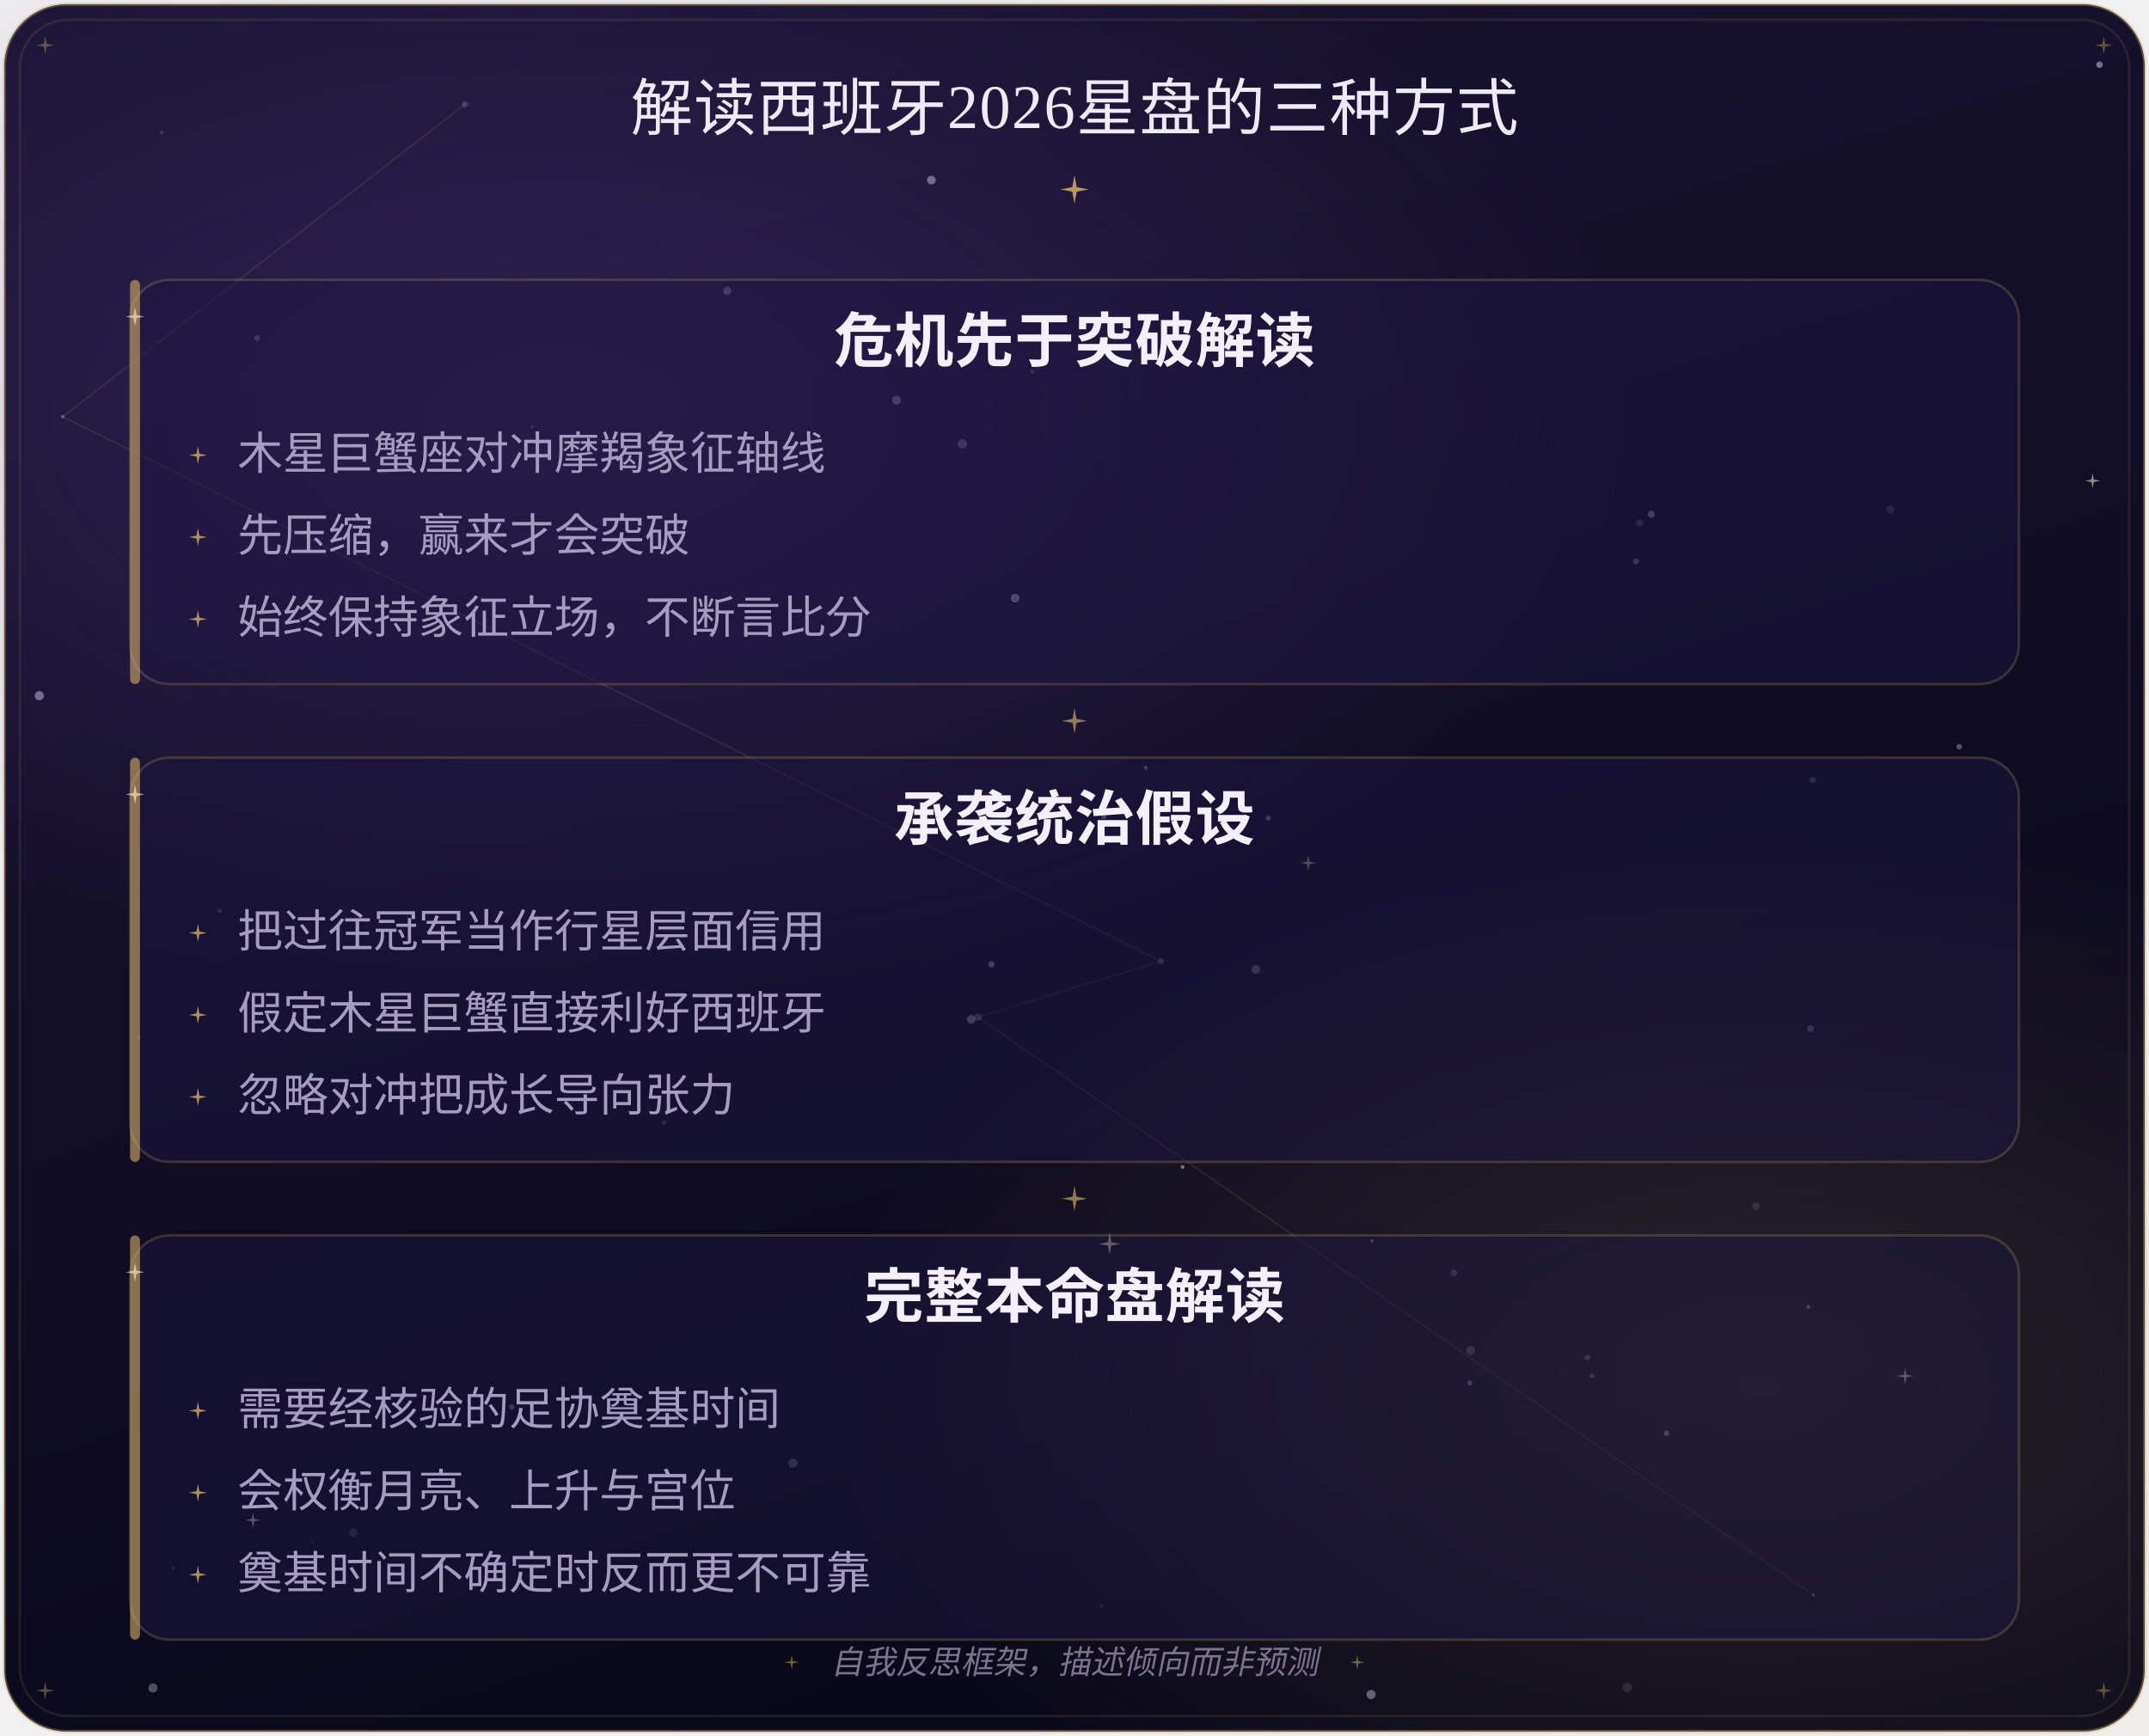
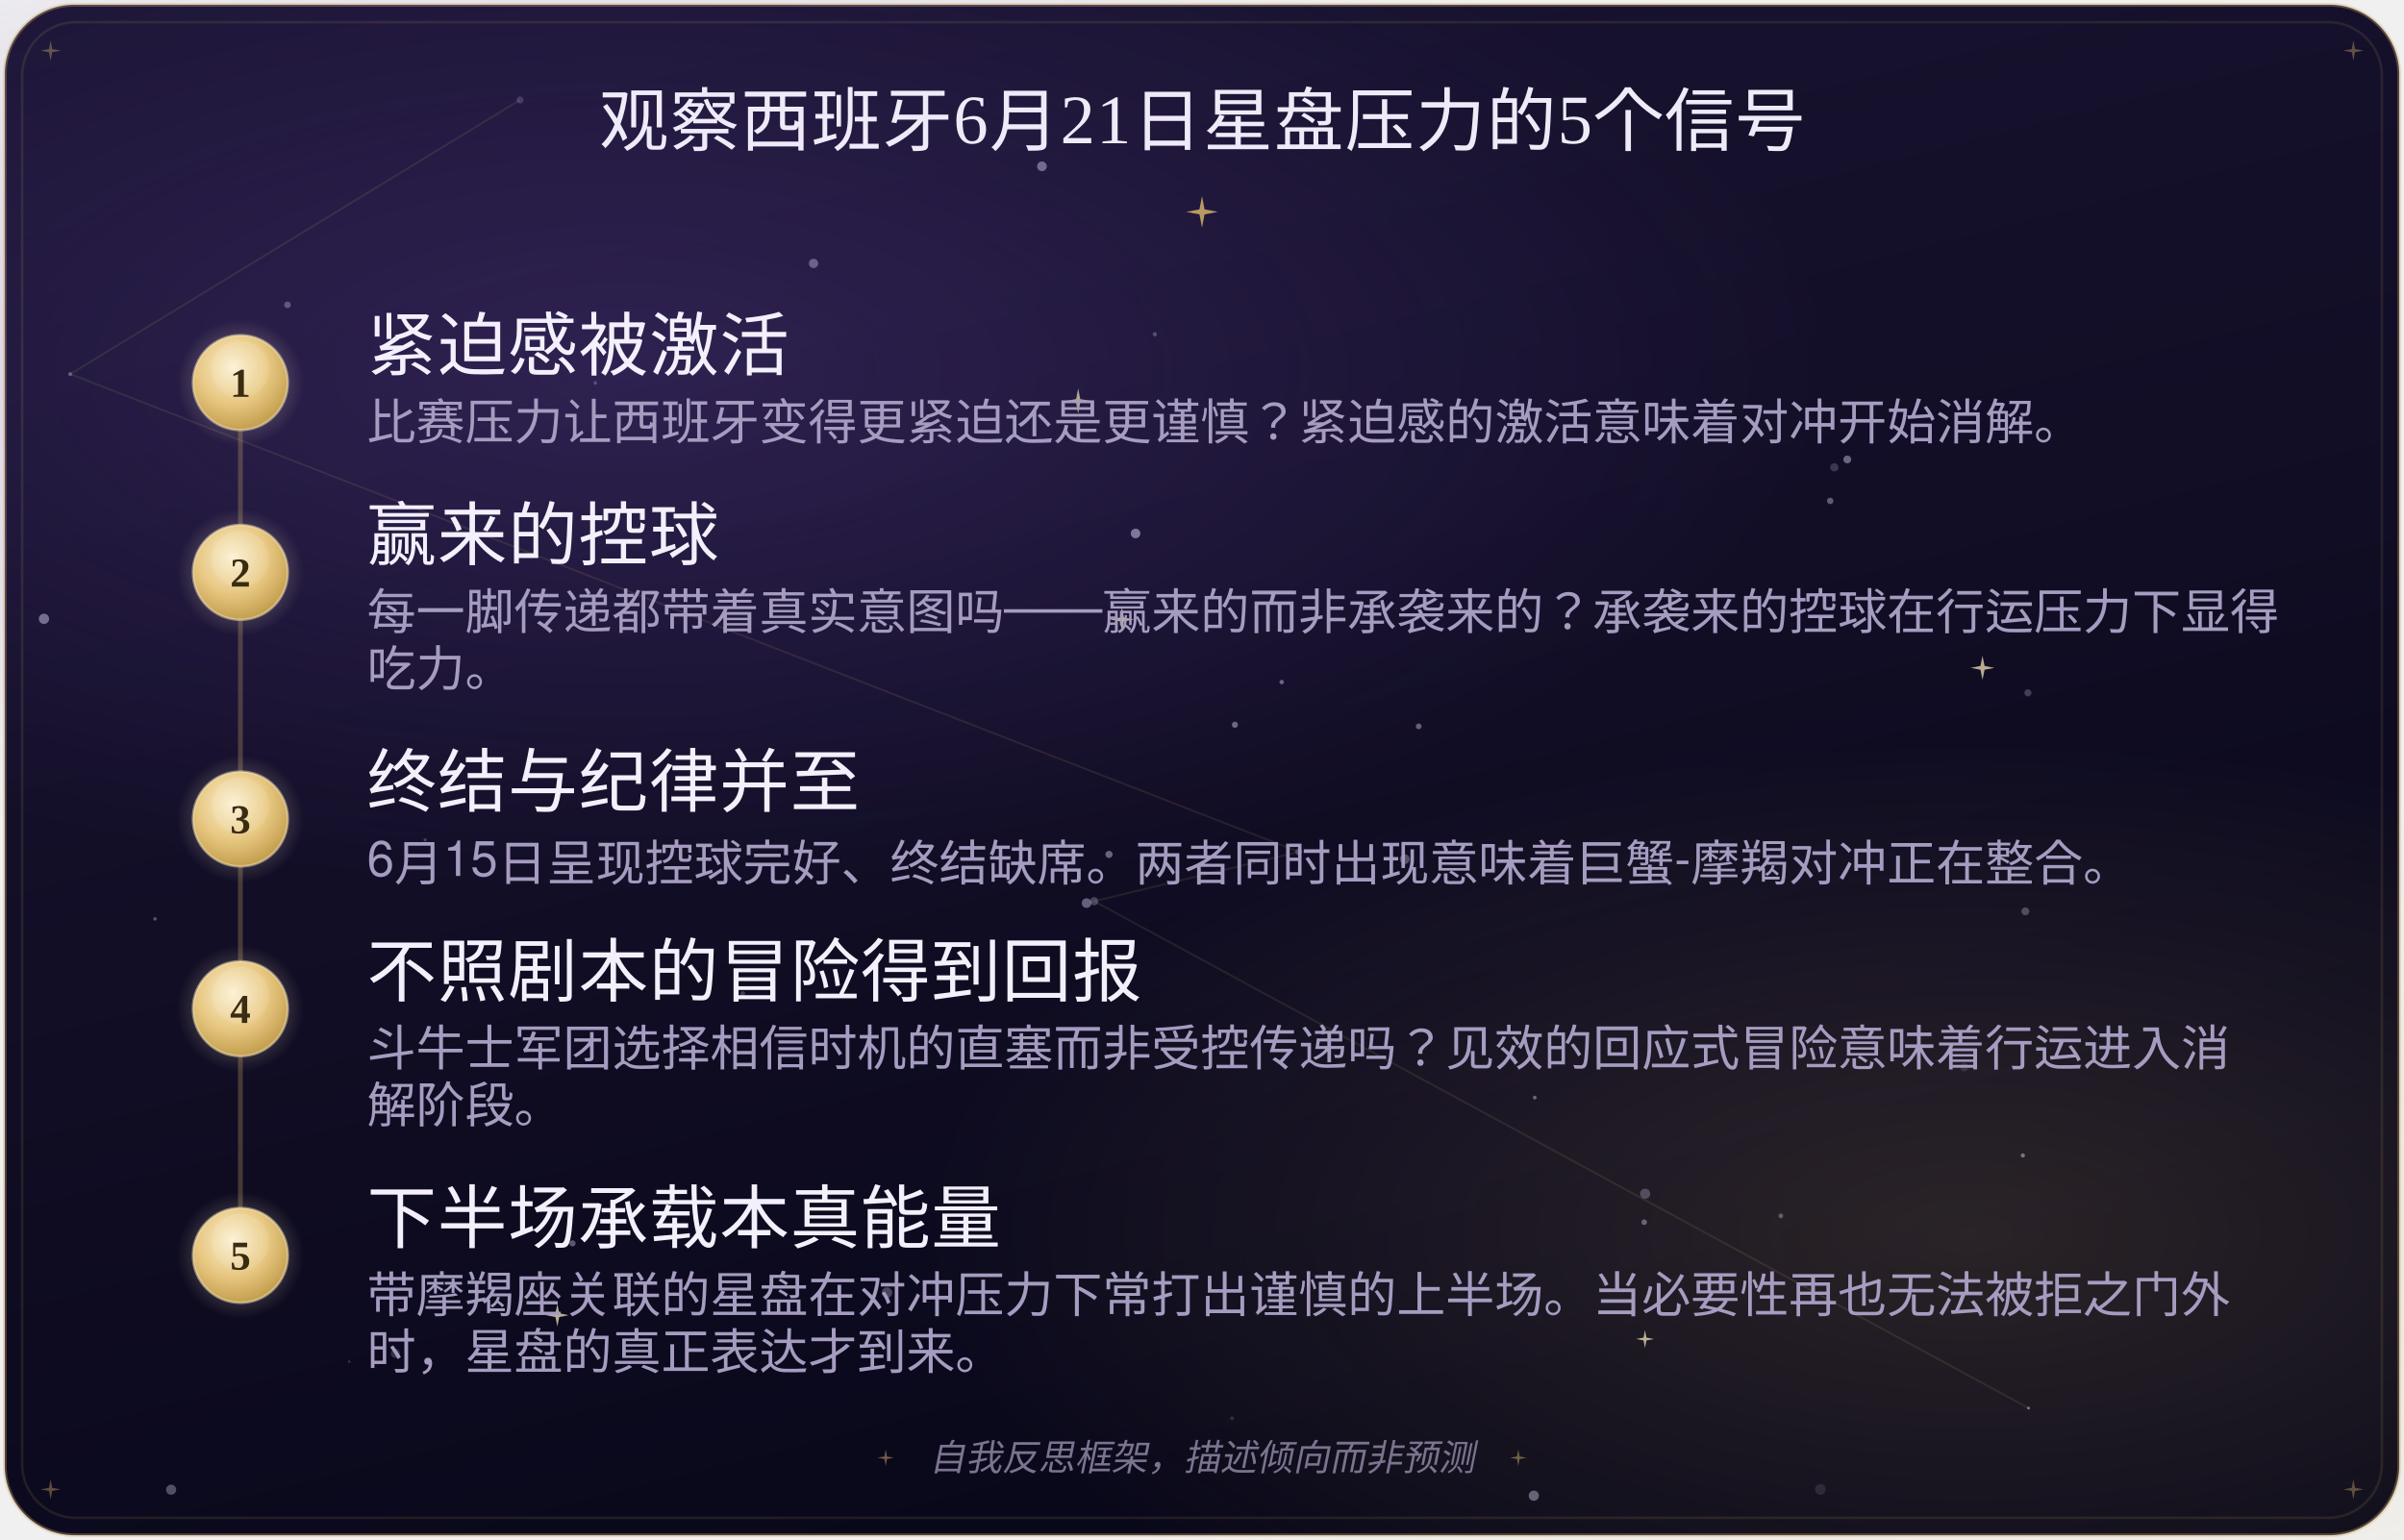
- <svg xmlns="http://www.w3.org/2000/svg" viewBox="0 0 760 614" role="img" aria-label="解读西班牙2026星盘的三种方式">
+ <svg xmlns="http://www.w3.org/2000/svg" viewBox="0 0 760 487" role="img" aria-label="观察西班牙6月21日星盘压力的5个信号">
  <defs>
    <linearGradient id="spainworldcup2026astrology0zh-panel" x1="0" y1="0" x2="0.4" y2="1">
      <stop offset="0" stop-color="#1a1433" />
      <stop offset="0.55" stop-color="#120e26" />
      <stop offset="1" stop-color="#09081a" />
    </linearGradient>
    <radialGradient id="spainworldcup2026astrology0zh-foil" cx="0.42" cy="0.34" r="0.75">
      <stop offset="0" stop-color="#fbf0d2" />
      <stop offset="0.5" stop-color="#e8c882" />
      <stop offset="1" stop-color="#b8923f" />
    </radialGradient>
    <radialGradient id="spainworldcup2026astrology0zh-glow" cx="0.5" cy="0.5" r="0.5">
      <stop offset="0" stop-color="#f6e6bf" />
      <stop offset="1" stop-color="#f6e6bf" stop-opacity="0" />
    </radialGradient>
    <radialGradient id="spainworldcup2026astrology0zh-neb1" cx="0.5" cy="0.5" r="0.5">
      <stop offset="0" stop-color="#6f4bb0" stop-opacity="0.28" />
      <stop offset="1" stop-color="#6f4bb0" stop-opacity="0" />
    </radialGradient>
    <radialGradient id="spainworldcup2026astrology0zh-neb2" cx="0.5" cy="0.5" r="0.5">
      <stop offset="0" stop-color="#d4af6a" stop-opacity="0.16" />
      <stop offset="1" stop-color="#d4af6a" stop-opacity="0" />
    </radialGradient>
    <linearGradient id="spainworldcup2026astrology0zh-rule" x1="0" y1="0" x2="1" y2="0">
      <stop offset="0" stop-color="#d4af6a" stop-opacity="0" />
      <stop offset="0.5" stop-color="#d4af6a" stop-opacity="0.6" />
      <stop offset="1" stop-color="#d4af6a" stop-opacity="0" />
    </linearGradient>
  </defs>
-   <rect x="1.5" y="1.5" width="757" height="611" rx="22" fill="url(#spainworldcup2026astrology0zh-panel)" />
-   <ellipse cx="198" cy="147" rx="380" ry="209" fill="url(#spainworldcup2026astrology0zh-neb1)" />
-   <ellipse cx="623" cy="491" rx="334" ry="196" fill="url(#spainworldcup2026astrology0zh-neb2)" />
-   <circle cx="519.8" cy="489.2" r="0.88" fill="#cfc8ea" opacity="0.42" />
-   <circle cx="641.3" cy="564.2" r="0.45" fill="#cfc8ea" opacity="0.53" />
-   <circle cx="444.1" cy="342.9" r="1.55" fill="#cfc8ea" opacity="0.35" />
-   <circle cx="639.5" cy="462.3" r="0.66" fill="#cfc8ea" opacity="0.50" />
-   <circle cx="125.0" cy="542.1" r="1.45" fill="#cfc8ea" opacity="0.20" />
-   <circle cx="345.9" cy="359.8" r="1.30" fill="#cfc8ea" opacity="0.29" />
-   <circle cx="575.5" cy="596.9" r="1.69" fill="#cfc8ea" opacity="0.13" />
-   <circle cx="410.6" cy="340.0" r="1.09" fill="#cfc8ea" opacity="0.28" />
-   <circle cx="485.2" cy="439.0" r="0.59" fill="#cfc8ea" opacity="0.46" />
-   <circle cx="280.4" cy="517.6" r="1.68" fill="#cfc8ea" opacity="0.31" />
-   <circle cx="359.0" cy="211.6" r="1.52" fill="#cfc8ea" opacity="0.54" />
-   <circle cx="579.9" cy="185.0" r="1.30" fill="#cfc8ea" opacity="0.22" />
-   <circle cx="54.1" cy="597.1" r="1.60" fill="#cfc8ea" opacity="0.36" />
-   <circle cx="90.9" cy="119.5" r="1.04" fill="#cfc8ea" opacity="0.35" />
-   <circle cx="329.4" cy="63.7" r="1.53" fill="#cfc8ea" opacity="0.47" />
-   <circle cx="641.1" cy="275.9" r="1.12" fill="#cfc8ea" opacity="0.27" />
-   <circle cx="563.0" cy="486.7" r="0.75" fill="#cfc8ea" opacity="0.37" />
-   <circle cx="234.8" cy="397.1" r="0.76" fill="#cfc8ea" opacity="0.25" />
-   <circle cx="640.3" cy="363.9" r="1.25" fill="#cfc8ea" opacity="0.31" />
-   <circle cx="484.9" cy="599.4" r="1.62" fill="#cfc8ea" opacity="0.44" />
-   <circle cx="621.0" cy="426.7" r="1.33" fill="#cfc8ea" opacity="0.14" />
-   <circle cx="49.0" cy="367.1" r="0.54" fill="#cfc8ea" opacity="0.39" />
-   <circle cx="13.9" cy="246.1" r="1.63" fill="#cfc8ea" opacity="0.49" />
-   <circle cx="22.2" cy="147.4" r="0.64" fill="#cfc8ea" opacity="0.34" />
-   <circle cx="110.4" cy="545.4" r="0.40" fill="#cfc8ea" opacity="0.23" />
-   <circle cx="390.4" cy="288.8" r="0.97" fill="#cfc8ea" opacity="0.47" />
-   <circle cx="365.1" cy="131.5" r="0.68" fill="#cfc8ea" opacity="0.30" />
-   <circle cx="164.4" cy="36.9" r="1.12" fill="#cfc8ea" opacity="0.20" />
-   <circle cx="578.6" cy="198.6" r="1.02" fill="#cfc8ea" opacity="0.41" />
-   <circle cx="418.2" cy="412.8" r="0.67" fill="#cfc8ea" opacity="0.52" />
-   <circle cx="181.0" cy="497.7" r="0.98" fill="#cfc8ea" opacity="0.40" />
-   <circle cx="343.5" cy="360.6" r="1.53" fill="#cfc8ea" opacity="0.44" />
-   <circle cx="257.2" cy="102.9" r="1.47" fill="#cfc8ea" opacity="0.40" />
-   <circle cx="350.6" cy="341.1" r="1.14" fill="#cfc8ea" opacity="0.46" />
-   <circle cx="405.2" cy="271.6" r="0.71" fill="#cfc8ea" opacity="0.45" />
-   <circle cx="448.5" cy="289.4" r="0.91" fill="#cfc8ea" opacity="0.43" />
-   <circle cx="188.2" cy="151.0" r="0.59" fill="#cfc8ea" opacity="0.26" />
-   <circle cx="134.4" cy="335.2" r="0.51" fill="#cfc8ea" opacity="0.26" />
-   <circle cx="389.5" cy="568.2" r="0.61" fill="#cfc8ea" opacity="0.17" />
-   <circle cx="520.1" cy="477.7" r="1.60" fill="#cfc8ea" opacity="0.29" />
-   <circle cx="584.0" cy="181.9" r="1.23" fill="#cfc8ea" opacity="0.47" />
-   <circle cx="340.4" cy="157.0" r="1.68" fill="#cfc8ea" opacity="0.35" />
-   <circle cx="668.5" cy="180.2" r="1.42" fill="#cfc8ea" opacity="0.21" />
-   <circle cx="561.4" cy="480.2" r="1.00" fill="#cfc8ea" opacity="0.29" />
-   <circle cx="589.4" cy="507.0" r="0.96" fill="#cfc8ea" opacity="0.48" />
-   <circle cx="742.5" cy="22.9" r="1.15" fill="#cfc8ea" opacity="0.51" />
-   <circle cx="57.2" cy="46.9" r="0.65" fill="#cfc8ea" opacity="0.18" />
-   <circle cx="61.2" cy="554.7" r="0.44" fill="#cfc8ea" opacity="0.32" />
-   <circle cx="77.7" cy="322.1" r="0.75" fill="#cfc8ea" opacity="0.26" />
-   <circle cx="317.1" cy="141.6" r="1.55" fill="#cfc8ea" opacity="0.45" />
-   <circle cx="514.2" cy="450.3" r="1.20" fill="#cfc8ea" opacity="0.30" />
-   <circle cx="692.9" cy="264.1" r="1.01" fill="#cfc8ea" opacity="0.36" />
-   <path d="M 89.473 535.0 L 89.9 537.3 L 92.2 537.715 L 89.9 538.1 L 89.473 540.4 L 89.0 538.1 L 86.8 537.715 L 89.0 537.3 Z" fill="#f6e6bf" opacity="0.612" />
-   <path d="M 462.694 302.4 L 463.1 304.8 L 465.5 305.24 L 463.1 305.7 L 462.694 308.1 L 462.2 305.7 L 459.9 305.24 L 462.2 304.8 Z" fill="#f6e6bf" opacity="0.509" />
-   <path d="M 673.728 483.8 L 674.2 486.3 L 676.7 486.756 L 674.2 487.2 L 673.728 489.7 L 673.3 487.2 L 670.7 486.756 L 673.3 486.3 Z" fill="#f6e6bf" opacity="0.597" />
-   <path d="M 392.415 436.1 L 393.0 439.4 L 396.3 439.974 L 393.0 440.6 L 392.415 443.8 L 391.8 440.6 L 388.5 439.974 L 391.8 439.4 Z" fill="#f6e6bf" opacity="0.649" />
-   <path d="M 740.073 167.4 L 740.5 169.6 L 742.8 170.052 L 740.5 170.5 L 740.073 172.7 L 739.6 170.5 L 737.4 170.052 L 739.6 169.6 Z" fill="#f6e6bf" opacity="0.569" />
-   <path d="M 641.3 564.2 L 345.9 359.8 L 410.6 340.0 L 22.2 147.4 L 164.4 36.9" fill="none" stroke="#d4af6a" stroke-width="0.6" opacity="0.12" />
-   <rect x="1.5" y="1.5" width="757" height="611" rx="22" fill="none" stroke="#d4af6a" stroke-opacity="0.34" stroke-width="1.2" />
-   <rect x="7" y="7" width="746" height="600" rx="17" fill="none" stroke="#d4af6a" stroke-opacity="0.12" stroke-width="0.8" />
+   <rect x="1.5" y="1.5" width="757" height="484" rx="22" fill="url(#spainworldcup2026astrology0zh-panel)" />
+   <ellipse cx="198" cy="117" rx="380" ry="166" fill="url(#spainworldcup2026astrology0zh-neb1)" />
+   <ellipse cx="623" cy="390" rx="334" ry="156" fill="url(#spainworldcup2026astrology0zh-neb2)" />
+   <circle cx="519.8" cy="386.5" r="0.88" fill="#cfc8ea" opacity="0.42" />
+   <circle cx="641.3" cy="445.3" r="0.45" fill="#cfc8ea" opacity="0.53" />
+   <circle cx="444.1" cy="271.7" r="1.55" fill="#cfc8ea" opacity="0.35" />
+   <circle cx="639.5" cy="365.4" r="0.66" fill="#cfc8ea" opacity="0.50" />
+   <circle cx="125.0" cy="428.0" r="1.45" fill="#cfc8ea" opacity="0.20" />
+   <circle cx="345.9" cy="285.0" r="1.30" fill="#cfc8ea" opacity="0.29" />
+   <circle cx="575.5" cy="471.0" r="1.69" fill="#cfc8ea" opacity="0.13" />
+   <circle cx="410.6" cy="269.4" r="1.09" fill="#cfc8ea" opacity="0.28" />
+   <circle cx="485.2" cy="347.1" r="0.59" fill="#cfc8ea" opacity="0.46" />
+   <circle cx="280.4" cy="408.8" r="1.68" fill="#cfc8ea" opacity="0.31" />
+   <circle cx="359.0" cy="168.7" r="1.52" fill="#cfc8ea" opacity="0.54" />
+   <circle cx="579.9" cy="147.8" r="1.30" fill="#cfc8ea" opacity="0.22" />
+   <circle cx="54.1" cy="471.1" r="1.60" fill="#cfc8ea" opacity="0.36" />
+   <circle cx="90.9" cy="96.4" r="1.04" fill="#cfc8ea" opacity="0.35" />
+   <circle cx="329.4" cy="52.6" r="1.53" fill="#cfc8ea" opacity="0.47" />
+   <circle cx="641.1" cy="219.1" r="1.12" fill="#cfc8ea" opacity="0.27" />
+   <circle cx="563.0" cy="384.5" r="0.75" fill="#cfc8ea" opacity="0.37" />
+   <circle cx="234.8" cy="314.2" r="0.76" fill="#cfc8ea" opacity="0.25" />
+   <circle cx="640.3" cy="288.2" r="1.25" fill="#cfc8ea" opacity="0.31" />
+   <circle cx="484.9" cy="473.0" r="1.62" fill="#cfc8ea" opacity="0.44" />
+   <circle cx="621.0" cy="337.5" r="1.33" fill="#cfc8ea" opacity="0.14" />
+   <circle cx="49.0" cy="290.6" r="0.54" fill="#cfc8ea" opacity="0.39" />
+   <circle cx="13.9" cy="195.7" r="1.63" fill="#cfc8ea" opacity="0.49" />
+   <circle cx="22.2" cy="118.3" r="0.64" fill="#cfc8ea" opacity="0.34" />
+   <circle cx="110.4" cy="430.6" r="0.40" fill="#cfc8ea" opacity="0.23" />
+   <circle cx="390.4" cy="229.2" r="0.97" fill="#cfc8ea" opacity="0.47" />
+   <circle cx="365.1" cy="105.7" r="0.68" fill="#cfc8ea" opacity="0.30" />
+   <circle cx="164.4" cy="31.6" r="1.12" fill="#cfc8ea" opacity="0.20" />
+   <circle cx="578.6" cy="158.4" r="1.02" fill="#cfc8ea" opacity="0.41" />
+   <circle cx="418.2" cy="326.5" r="0.67" fill="#cfc8ea" opacity="0.52" />
+   <circle cx="181.0" cy="393.2" r="0.98" fill="#cfc8ea" opacity="0.40" />
+   <circle cx="343.5" cy="285.6" r="1.53" fill="#cfc8ea" opacity="0.44" />
+   <circle cx="257.2" cy="83.3" r="1.47" fill="#cfc8ea" opacity="0.40" />
+   <circle cx="350.6" cy="270.2" r="1.14" fill="#cfc8ea" opacity="0.46" />
+   <circle cx="405.2" cy="215.7" r="0.71" fill="#cfc8ea" opacity="0.45" />
+   <circle cx="448.5" cy="229.7" r="0.91" fill="#cfc8ea" opacity="0.43" />
+   <circle cx="188.2" cy="121.1" r="0.59" fill="#cfc8ea" opacity="0.26" />
+   <circle cx="134.4" cy="265.6" r="0.51" fill="#cfc8ea" opacity="0.26" />
+   <circle cx="389.5" cy="448.5" r="0.61" fill="#cfc8ea" opacity="0.17" />
+   <circle cx="520.1" cy="377.5" r="1.60" fill="#cfc8ea" opacity="0.29" />
+   <circle cx="584.0" cy="145.3" r="1.23" fill="#cfc8ea" opacity="0.47" />
+   <path d="M 340.864 122.8 L 341.5 126.2 L 344.8 126.805 L 341.5 127.4 L 340.864 130.8 L 340.2 127.4 L 336.9 126.805 L 340.2 126.2 Z" fill="#f6e6bf" opacity="0.667" />
+   <path d="M 520.042 420.6 L 520.5 423.0 L 522.9 423.437 L 520.5 423.9 L 520.042 426.3 L 519.6 423.9 L 517.2 423.437 L 519.6 423.0 Z" fill="#f6e6bf" opacity="0.736" />
+   <path d="M 176.198 412.3 L 176.8 415.3 L 179.8 415.916 L 176.8 416.5 L 176.198 419.5 L 175.6 416.5 L 172.6 415.916 L 175.6 415.3 Z" fill="#f6e6bf" opacity="0.738" />
+   <path d="M 354.691 192.0 L 355.3 195.3 L 358.6 195.9 L 355.3 196.5 L 354.691 199.8 L 354.1 196.5 L 350.8 195.9 L 354.1 195.3 Z" fill="#f6e6bf" opacity="0.735" />
+   <path d="M 626.75 207.4 L 627.4 210.6 L 630.5 211.196 L 627.4 211.8 L 626.75 215.0 L 626.1 211.8 L 623.0 211.196 L 626.1 210.6 Z" fill="#f6e6bf" opacity="0.728" />
+   <path d="M 641.3 445.3 L 345.9 285.0 L 410.6 269.4 L 22.2 118.3 L 164.4 31.6" fill="none" stroke="#d4af6a" stroke-width="0.6" opacity="0.12" />
+   <rect x="1.5" y="1.5" width="757" height="484" rx="22" fill="none" stroke="#d4af6a" stroke-opacity="0.34" stroke-width="1.2" />
+   <rect x="7" y="7" width="746" height="473" rx="17" fill="none" stroke="#d4af6a" stroke-opacity="0.12" stroke-width="0.8" />
  <path d="M 16 12.8 L 16.5 15.5 L 19.2 16 L 16.5 16.5 L 16 19.2 L 15.5 16.5 L 12.8 16 L 15.5 15.5 Z" fill="#d4af6a" opacity="0.4" />
  <path d="M 744 12.8 L 744.5 15.5 L 747.2 16 L 744.5 16.5 L 744 19.2 L 743.5 16.5 L 740.8 16 L 743.5 15.5 Z" fill="#d4af6a" opacity="0.4" />
-   <path d="M 16 594.8 L 16.5 597.5 L 19.2 598 L 16.5 598.5 L 16 601.2 L 15.5 598.5 L 12.8 598 L 15.5 597.5 Z" fill="#d4af6a" opacity="0.4" />
-   <path d="M 744 594.8 L 744.5 597.5 L 747.2 598 L 744.5 598.5 L 744 601.2 L 743.5 598.5 L 740.8 598 L 743.5 597.5 Z" fill="#d4af6a" opacity="0.4" />
-   <text x="380" y="46" text-anchor="middle" font-family="Georgia, 'Times New Roman', serif" font-size="22" letter-spacing="0.4" fill="#efeaf8">解读西班牙2026星盘的三种方式</text>
+   <path d="M 16 467.8 L 16.5 470.5 L 19.2 471 L 16.5 471.5 L 16 474.2 L 15.5 471.5 L 12.8 471 L 15.5 470.5 Z" fill="#d4af6a" opacity="0.4" />
+   <path d="M 744 467.8 L 744.5 470.5 L 747.2 471 L 744.5 471.5 L 744 474.2 L 743.5 471.5 L 740.8 471 L 743.5 470.5 Z" fill="#d4af6a" opacity="0.4" />
+   <text x="380" y="46" text-anchor="middle" font-family="Georgia, 'Times New Roman', serif" font-size="22" letter-spacing="0.4" fill="#efeaf8">观察西班牙6月21日星盘压力的5个信号</text>
  <line x1="230" y1="67" x2="368" y2="67" stroke="url(#spainworldcup2026astrology0zh-rule)" stroke-width="1" />
  <line x1="392" y1="67" x2="530" y2="67" stroke="url(#spainworldcup2026astrology0zh-rule)" stroke-width="1" />
  <path d="M 380 62.0 L 380.8 66.2 L 385.0 67 L 380.8 67.8 L 380 72.0 L 379.2 67.8 L 375.0 67 L 379.2 66.2 Z" fill="#d4af6a" opacity="0.85" />
-   <rect x="46" y="99" width="668" height="143.0" rx="14" fill="#1d1740" fill-opacity="0.5" stroke="#d4af6a" stroke-opacity="0.22" stroke-width="0.9" />
-   <rect x="46" y="99" width="3.5" height="143.0" rx="1.8" fill="#d4af6a" fill-opacity="0.6" />
-   <path d="M 47.75 108.6 L 48.3 111.5 L 51.1 112 L 48.3 112.5 L 47.75 115.4 L 47.2 112.5 L 44.4 112 L 47.2 111.5 Z" fill="#f6e6bf" opacity="0.7" />
-   <text x="380" y="128.0" text-anchor="middle" font-family="Georgia, 'Times New Roman', serif" font-size="21" font-weight="700" letter-spacing="0.3" fill="#f3effb">危机先于突破解读</text>
-   <path d="M 70 157.8 L 70.5 160.5 L 73.2 161 L 70.5 161.5 L 70 164.2 L 69.5 161.5 L 66.8 161 L 69.5 160.5 Z" fill="#d4af6a" opacity="0.8" />
-   <text x="84" y="166.0" font-family="Helvetica, Arial, sans-serif" font-size="16" fill="#a59cc0">木星巨蟹座对冲摩羯象征轴线</text>
-   <path d="M 70 186.8 L 70.5 189.5 L 73.2 190 L 70.5 190.5 L 70 193.2 L 69.5 190.5 L 66.8 190 L 69.5 189.5 Z" fill="#d4af6a" opacity="0.8" />
-   <text x="84" y="195.0" font-family="Helvetica, Arial, sans-serif" font-size="16" fill="#a59cc0">先压缩，赢来才会突破</text>
-   <path d="M 70 215.8 L 70.5 218.5 L 73.2 219 L 70.5 219.5 L 70 222.2 L 69.5 219.5 L 66.8 219 L 69.5 218.5 Z" fill="#d4af6a" opacity="0.8" />
-   <text x="84" y="224.0" font-family="Helvetica, Arial, sans-serif" font-size="16" fill="#a59cc0">始终保持象征立场，不断言比分</text>
-   <path d="M 380 250.5 L 380.7 254.3 L 384.5 255 L 380.7 255.7 L 380 259.5 L 379.3 255.7 L 375.5 255 L 379.3 254.3 Z" fill="#d4af6a" opacity="0.65" />
-   <rect x="46" y="268" width="668" height="143.0" rx="14" fill="#1d1740" fill-opacity="0.5" stroke="#d4af6a" stroke-opacity="0.22" stroke-width="0.9" />
-   <rect x="46" y="268" width="3.5" height="143.0" rx="1.8" fill="#d4af6a" fill-opacity="0.6" />
-   <path d="M 47.75 277.6 L 48.3 280.5 L 51.1 281 L 48.3 281.5 L 47.75 284.4 L 47.2 281.5 L 44.4 281 L 47.2 280.5 Z" fill="#f6e6bf" opacity="0.7" />
-   <text x="380" y="297.0" text-anchor="middle" font-family="Georgia, 'Times New Roman', serif" font-size="21" font-weight="700" letter-spacing="0.3" fill="#f3effb">承袭统治假设</text>
-   <path d="M 70 326.8 L 70.5 329.5 L 73.2 330 L 70.5 330.5 L 70 333.2 L 69.5 330.5 L 66.8 330 L 69.5 329.5 Z" fill="#d4af6a" opacity="0.8" />
-   <text x="84" y="335.0" font-family="Helvetica, Arial, sans-serif" font-size="16" fill="#a59cc0">把过往冠军当作行星层面信用</text>
-   <path d="M 70 355.8 L 70.5 358.5 L 73.2 359 L 70.5 359.5 L 70 362.2 L 69.5 359.5 L 66.8 359 L 69.5 358.5 Z" fill="#d4af6a" opacity="0.8" />
-   <text x="84" y="364.0" font-family="Helvetica, Arial, sans-serif" font-size="16" fill="#a59cc0">假定木星巨蟹直接利好西班牙</text>
-   <path d="M 70 384.8 L 70.5 387.5 L 73.2 388 L 70.5 388.5 L 70 391.2 L 69.5 388.5 L 66.8 388 L 69.5 387.5 Z" fill="#d4af6a" opacity="0.8" />
-   <text x="84" y="393.0" font-family="Helvetica, Arial, sans-serif" font-size="16" fill="#a59cc0">忽略对冲把成长导向张力</text>
-   <path d="M 380 419.5 L 380.7 423.3 L 384.5 424 L 380.7 424.7 L 380 428.5 L 379.3 424.7 L 375.5 424 L 379.3 423.3 Z" fill="#d4af6a" opacity="0.65" />
-   <rect x="46" y="437" width="668" height="143.0" rx="14" fill="#1d1740" fill-opacity="0.5" stroke="#d4af6a" stroke-opacity="0.22" stroke-width="0.9" />
-   <rect x="46" y="437" width="3.5" height="143.0" rx="1.8" fill="#d4af6a" fill-opacity="0.6" />
-   <path d="M 47.75 446.6 L 48.3 449.5 L 51.1 450 L 48.3 450.5 L 47.75 453.4 L 47.2 450.5 L 44.4 450 L 47.2 449.5 Z" fill="#f6e6bf" opacity="0.7" />
-   <text x="380" y="466.0" text-anchor="middle" font-family="Georgia, 'Times New Roman', serif" font-size="21" font-weight="700" letter-spacing="0.3" fill="#f3effb">完整本命盘解读</text>
-   <path d="M 70 495.8 L 70.5 498.5 L 73.2 499 L 70.5 499.5 L 70 502.2 L 69.5 499.5 L 66.8 499 L 69.5 498.5 Z" fill="#d4af6a" opacity="0.8" />
-   <text x="84" y="504.0" font-family="Helvetica, Arial, sans-serif" font-size="16" fill="#a59cc0">需要经核验的足协奠基时间</text>
-   <path d="M 70 524.8 L 70.5 527.5 L 73.2 528 L 70.5 528.5 L 70 531.2 L 69.5 528.5 L 66.8 528 L 69.5 527.5 Z" fill="#d4af6a" opacity="0.8" />
-   <text x="84" y="533.0" font-family="Helvetica, Arial, sans-serif" font-size="16" fill="#a59cc0">会权衡月亮、上升与宫位</text>
-   <path d="M 70 553.8 L 70.5 556.5 L 73.2 557 L 70.5 557.5 L 70 560.2 L 69.5 557.5 L 66.8 557 L 69.5 556.5 Z" fill="#d4af6a" opacity="0.8" />
-   <text x="84" y="562.0" font-family="Helvetica, Arial, sans-serif" font-size="16" fill="#a59cc0">奠基时间不确定时反而更不可靠</text>
-   <path d="M 280.025 585.4 L 280.4 587.6 L 282.6 588 L 280.4 588.4 L 280.025 590.6 L 279.6 588.4 L 277.4 588 L 279.6 587.6 Z" fill="#d4af6a" opacity="0.5" />
-   <text x="380" y="592" text-anchor="middle" font-family="Georgia, 'Times New Roman', serif" font-style="italic" font-size="11.5" fill="#7b738f">自我反思框架，描述倾向而非预测</text>
-   <path d="M 479.975 585.4 L 480.4 587.6 L 482.6 588 L 480.4 588.4 L 479.975 590.6 L 479.6 588.4 L 477.4 588 L 479.6 587.6 Z" fill="#d4af6a" opacity="0.5" />
+   <line x1="76" y1="121" x2="76" y2="397" stroke="#d4af6a" stroke-opacity="0.28" stroke-width="1.5" />
+   <circle cx="76" cy="121" r="20.0" fill="url(#spainworldcup2026astrology0zh-glow)" opacity="0.5" />
+   <circle cx="76" cy="121" r="15" fill="url(#spainworldcup2026astrology0zh-foil)" stroke="#f6e6bf" stroke-opacity="0.5" stroke-width="0.8" />
+   <circle cx="76" cy="116.8" r="9.0" fill="#ffffff" opacity="0.10" />
+   <text x="76" y="125.5" text-anchor="middle" font-family="Georgia, 'Times New Roman', serif" font-size="13" font-weight="700" fill="#3a2c12">1</text>
+   <text x="116" y="117.0" font-family="Georgia, 'Times New Roman', serif" font-size="22" letter-spacing="0.3" fill="#f3effb">紧迫感被激活</text>
+   <text x="116" y="139.0" font-family="Helvetica, Arial, sans-serif" font-size="15.5" fill="#a59cc0">比赛压力让西班牙变得更紧迫还是更谨慎？紧迫感的激活意味着对冲开始消解。</text>
+   <circle cx="76" cy="181" r="20.0" fill="url(#spainworldcup2026astrology0zh-glow)" opacity="0.5" />
+   <circle cx="76" cy="181" r="15" fill="url(#spainworldcup2026astrology0zh-foil)" stroke="#f6e6bf" stroke-opacity="0.5" stroke-width="0.8" />
+   <circle cx="76" cy="176.8" r="9.0" fill="#ffffff" opacity="0.10" />
+   <text x="76" y="185.5" text-anchor="middle" font-family="Georgia, 'Times New Roman', serif" font-size="13" font-weight="700" fill="#3a2c12">2</text>
+   <text x="116" y="177.0" font-family="Georgia, 'Times New Roman', serif" font-size="22" letter-spacing="0.3" fill="#f3effb">赢来的控球</text>
+   <text x="116" y="199.0" font-family="Helvetica, Arial, sans-serif" font-size="15.5" fill="#a59cc0">每一脚传递都带着真实意图吗——赢来的而非承袭来的？承袭来的控球在行运压力下显得</text>
+   <text x="116" y="217.0" font-family="Helvetica, Arial, sans-serif" font-size="15.5" fill="#a59cc0">吃力。</text>
+   <circle cx="76" cy="259" r="20.0" fill="url(#spainworldcup2026astrology0zh-glow)" opacity="0.5" />
+   <circle cx="76" cy="259" r="15" fill="url(#spainworldcup2026astrology0zh-foil)" stroke="#f6e6bf" stroke-opacity="0.5" stroke-width="0.8" />
+   <circle cx="76" cy="254.8" r="9.0" fill="#ffffff" opacity="0.10" />
+   <text x="76" y="263.5" text-anchor="middle" font-family="Georgia, 'Times New Roman', serif" font-size="13" font-weight="700" fill="#3a2c12">3</text>
+   <text x="116" y="255.0" font-family="Georgia, 'Times New Roman', serif" font-size="22" letter-spacing="0.3" fill="#f3effb">终结与纪律并至</text>
+   <text x="116" y="277.0" font-family="Helvetica, Arial, sans-serif" font-size="15.5" fill="#a59cc0">6月15日呈现控球完好、终结缺席。两者同时出现意味着巨蟹-摩羯对冲正在整合。</text>
+   <circle cx="76" cy="319" r="20.0" fill="url(#spainworldcup2026astrology0zh-glow)" opacity="0.5" />
+   <circle cx="76" cy="319" r="15" fill="url(#spainworldcup2026astrology0zh-foil)" stroke="#f6e6bf" stroke-opacity="0.5" stroke-width="0.8" />
+   <circle cx="76" cy="314.8" r="9.0" fill="#ffffff" opacity="0.10" />
+   <text x="76" y="323.5" text-anchor="middle" font-family="Georgia, 'Times New Roman', serif" font-size="13" font-weight="700" fill="#3a2c12">4</text>
+   <text x="116" y="315.0" font-family="Georgia, 'Times New Roman', serif" font-size="22" letter-spacing="0.3" fill="#f3effb">不照剧本的冒险得到回报</text>
+   <text x="116" y="337.0" font-family="Helvetica, Arial, sans-serif" font-size="15.5" fill="#a59cc0">斗牛士军团选择相信时机的直塞而非受控传递吗？见效的回应式冒险意味着行运进入消</text>
+   <text x="116" y="355.0" font-family="Helvetica, Arial, sans-serif" font-size="15.5" fill="#a59cc0">解阶段。</text>
+   <circle cx="76" cy="397" r="20.0" fill="url(#spainworldcup2026astrology0zh-glow)" opacity="0.5" />
+   <circle cx="76" cy="397" r="15" fill="url(#spainworldcup2026astrology0zh-foil)" stroke="#f6e6bf" stroke-opacity="0.5" stroke-width="0.8" />
+   <circle cx="76" cy="392.8" r="9.0" fill="#ffffff" opacity="0.10" />
+   <text x="76" y="401.5" text-anchor="middle" font-family="Georgia, 'Times New Roman', serif" font-size="13" font-weight="700" fill="#3a2c12">5</text>
+   <text x="116" y="393.0" font-family="Georgia, 'Times New Roman', serif" font-size="22" letter-spacing="0.3" fill="#f3effb">下半场承载本真能量</text>
+   <text x="116" y="415.0" font-family="Helvetica, Arial, sans-serif" font-size="15.5" fill="#a59cc0">带摩羯座关联的星盘在对冲压力下常打出谨慎的上半场。当必要性再也无法被拒之门外</text>
+   <text x="116" y="433.0" font-family="Helvetica, Arial, sans-serif" font-size="15.5" fill="#a59cc0">时，星盘的真正表达才到来。</text>
+   <path d="M 280.025 458.4 L 280.4 460.6 L 282.6 461 L 280.4 461.4 L 280.025 463.6 L 279.6 461.4 L 277.4 461 L 279.6 460.6 Z" fill="#d4af6a" opacity="0.5" />
+   <text x="380" y="465" text-anchor="middle" font-family="Georgia, 'Times New Roman', serif" font-style="italic" font-size="11.5" fill="#7b738f">自我反思框架，描述倾向而非预测</text>
+   <path d="M 479.975 458.4 L 480.4 460.6 L 482.6 461 L 480.4 461.4 L 479.975 463.6 L 479.6 461.4 L 477.4 461 L 479.6 460.6 Z" fill="#d4af6a" opacity="0.5" />
</svg>
